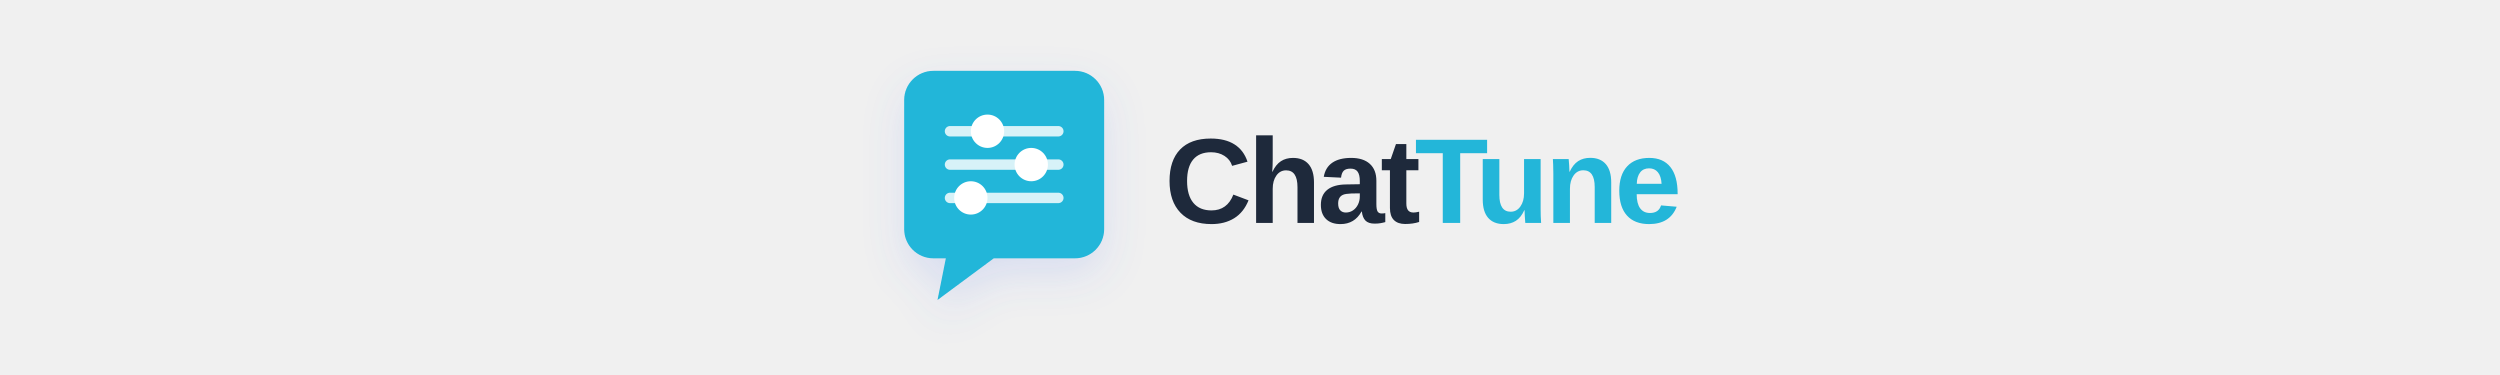
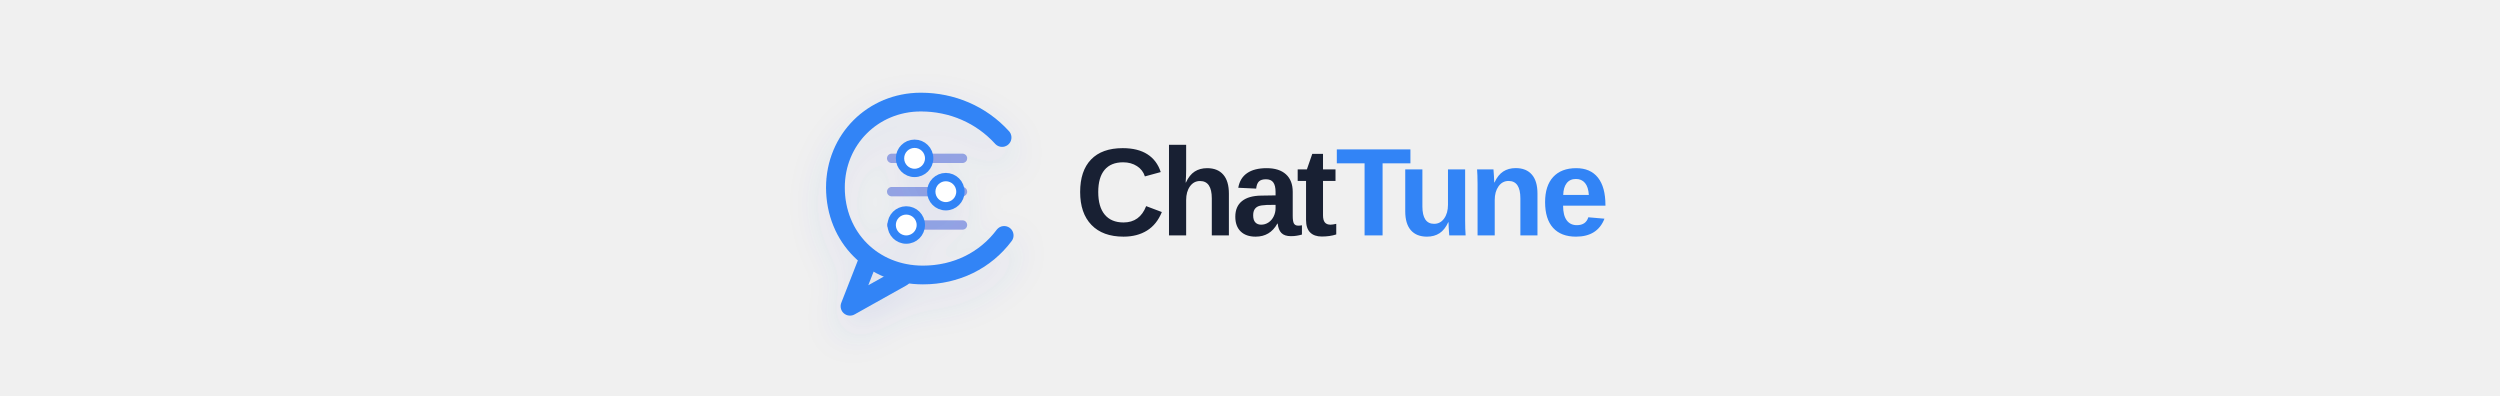
- <svg xmlns="http://www.w3.org/2000/svg" width="1200" height="180" viewBox="0 0 1200 180" fill="none">
+ <svg xmlns="http://www.w3.org/2000/svg" width="1200" height="190" viewBox="0 0 1200 190" fill="none">
  <defs>
-     <linearGradient id="brand" x1="420" y1="38" x2="780" y2="142" gradientUnits="userSpaceOnUse">
-       <stop stop-color="#23B6D9" />
-       <stop offset="0.5" stop-color="#5B78EE" />
-       <stop offset="1" stop-color="#8B5CF6" />
+     <linearGradient id="brand" x1="392" y1="28" x2="820" y2="146" gradientUnits="userSpaceOnUse">
+       <stop stop-color="#3284F6" />
+       <stop offset="1" stop-color="#7657E8" />
    </linearGradient>
-     <filter id="softShadow" x="-30%" y="-30%" width="160%" height="170%">
-       <feDropShadow dx="0" dy="8" stdDeviation="10" flood-color="#5B78EE" flood-opacity="0.16" />
+     <filter id="softShadow" x="-35%" y="-35%" width="170%" height="180%">
+       <feDropShadow dx="0" dy="8" stdDeviation="9" flood-color="#5269D9" flood-opacity="0.13" />
    </filter>
  </defs>
-   <g transform="translate(422 34)">
-     <path d="M12 14C12 6.27 18.27 0 26 0H94C101.73 0 108 6.27 108 14V76C108 83.73 101.73 90 94 90H55L28 110L32 90H26C18.27 90 12 83.73 12 76V14Z" fill="url(#brand)" filter="url(#softShadow)" />
-     <path d="M34 29H86M34 45H86M34 61H86" stroke="white" stroke-width="5" stroke-linecap="round" opacity="0.82" />
-     <circle cx="52" cy="29" r="8" fill="white" />
-     <circle cx="73" cy="45" r="8" fill="white" />
-     <circle cx="44" cy="61" r="8" fill="white" />
-     <text x="137" y="73" font-family="-apple-system, BlinkMacSystemFont, 'Segoe UI', Arial, sans-serif" font-size="58" font-weight="720" letter-spacing="-2" fill="#1E293B">Chat</text>
-     <text x="257" y="73" font-family="-apple-system, BlinkMacSystemFont, 'Segoe UI', Arial, sans-serif" font-size="58" font-weight="720" letter-spacing="-2" fill="url(#brand)">Tune</text>
+   <g transform="translate(390 38)">
+     <g filter="url(#softShadow)">
+       <path d="M91 28C81 17 67 11 52 11C29 11 11 29 11 52C11 76 29 94 53 94C69 94 83 87 92 75" stroke="url(#brand)" stroke-width="9" stroke-linecap="round" />
+       <path d="M27 86L18 109L43 95" stroke="url(#brand)" stroke-width="9" stroke-linecap="round" stroke-linejoin="round" />
+       <path d="M38 38H72M38 54H72M38 70H72" stroke="#4E66D8" stroke-width="4.5" stroke-linecap="round" opacity="0.55" />
+       <circle cx="49" cy="38" r="7" fill="white" stroke="url(#brand)" stroke-width="4" />
+       <circle cx="64" cy="54" r="7" fill="white" stroke="url(#brand)" stroke-width="4" />
+       <circle cx="45" cy="70" r="7" fill="white" stroke="url(#brand)" stroke-width="4" />
+     </g>
+     <text x="126" y="75" font-family="-apple-system, BlinkMacSystemFont, 'Segoe UI', Arial, sans-serif" font-size="60" font-weight="680" letter-spacing="-2.4" fill="#182033">Chat</text>
+     <text x="251" y="75" font-family="-apple-system, BlinkMacSystemFont, 'Segoe UI', Arial, sans-serif" font-size="60" font-weight="680" letter-spacing="-2.4" fill="url(#brand)">Tune</text>
  </g>
</svg>
